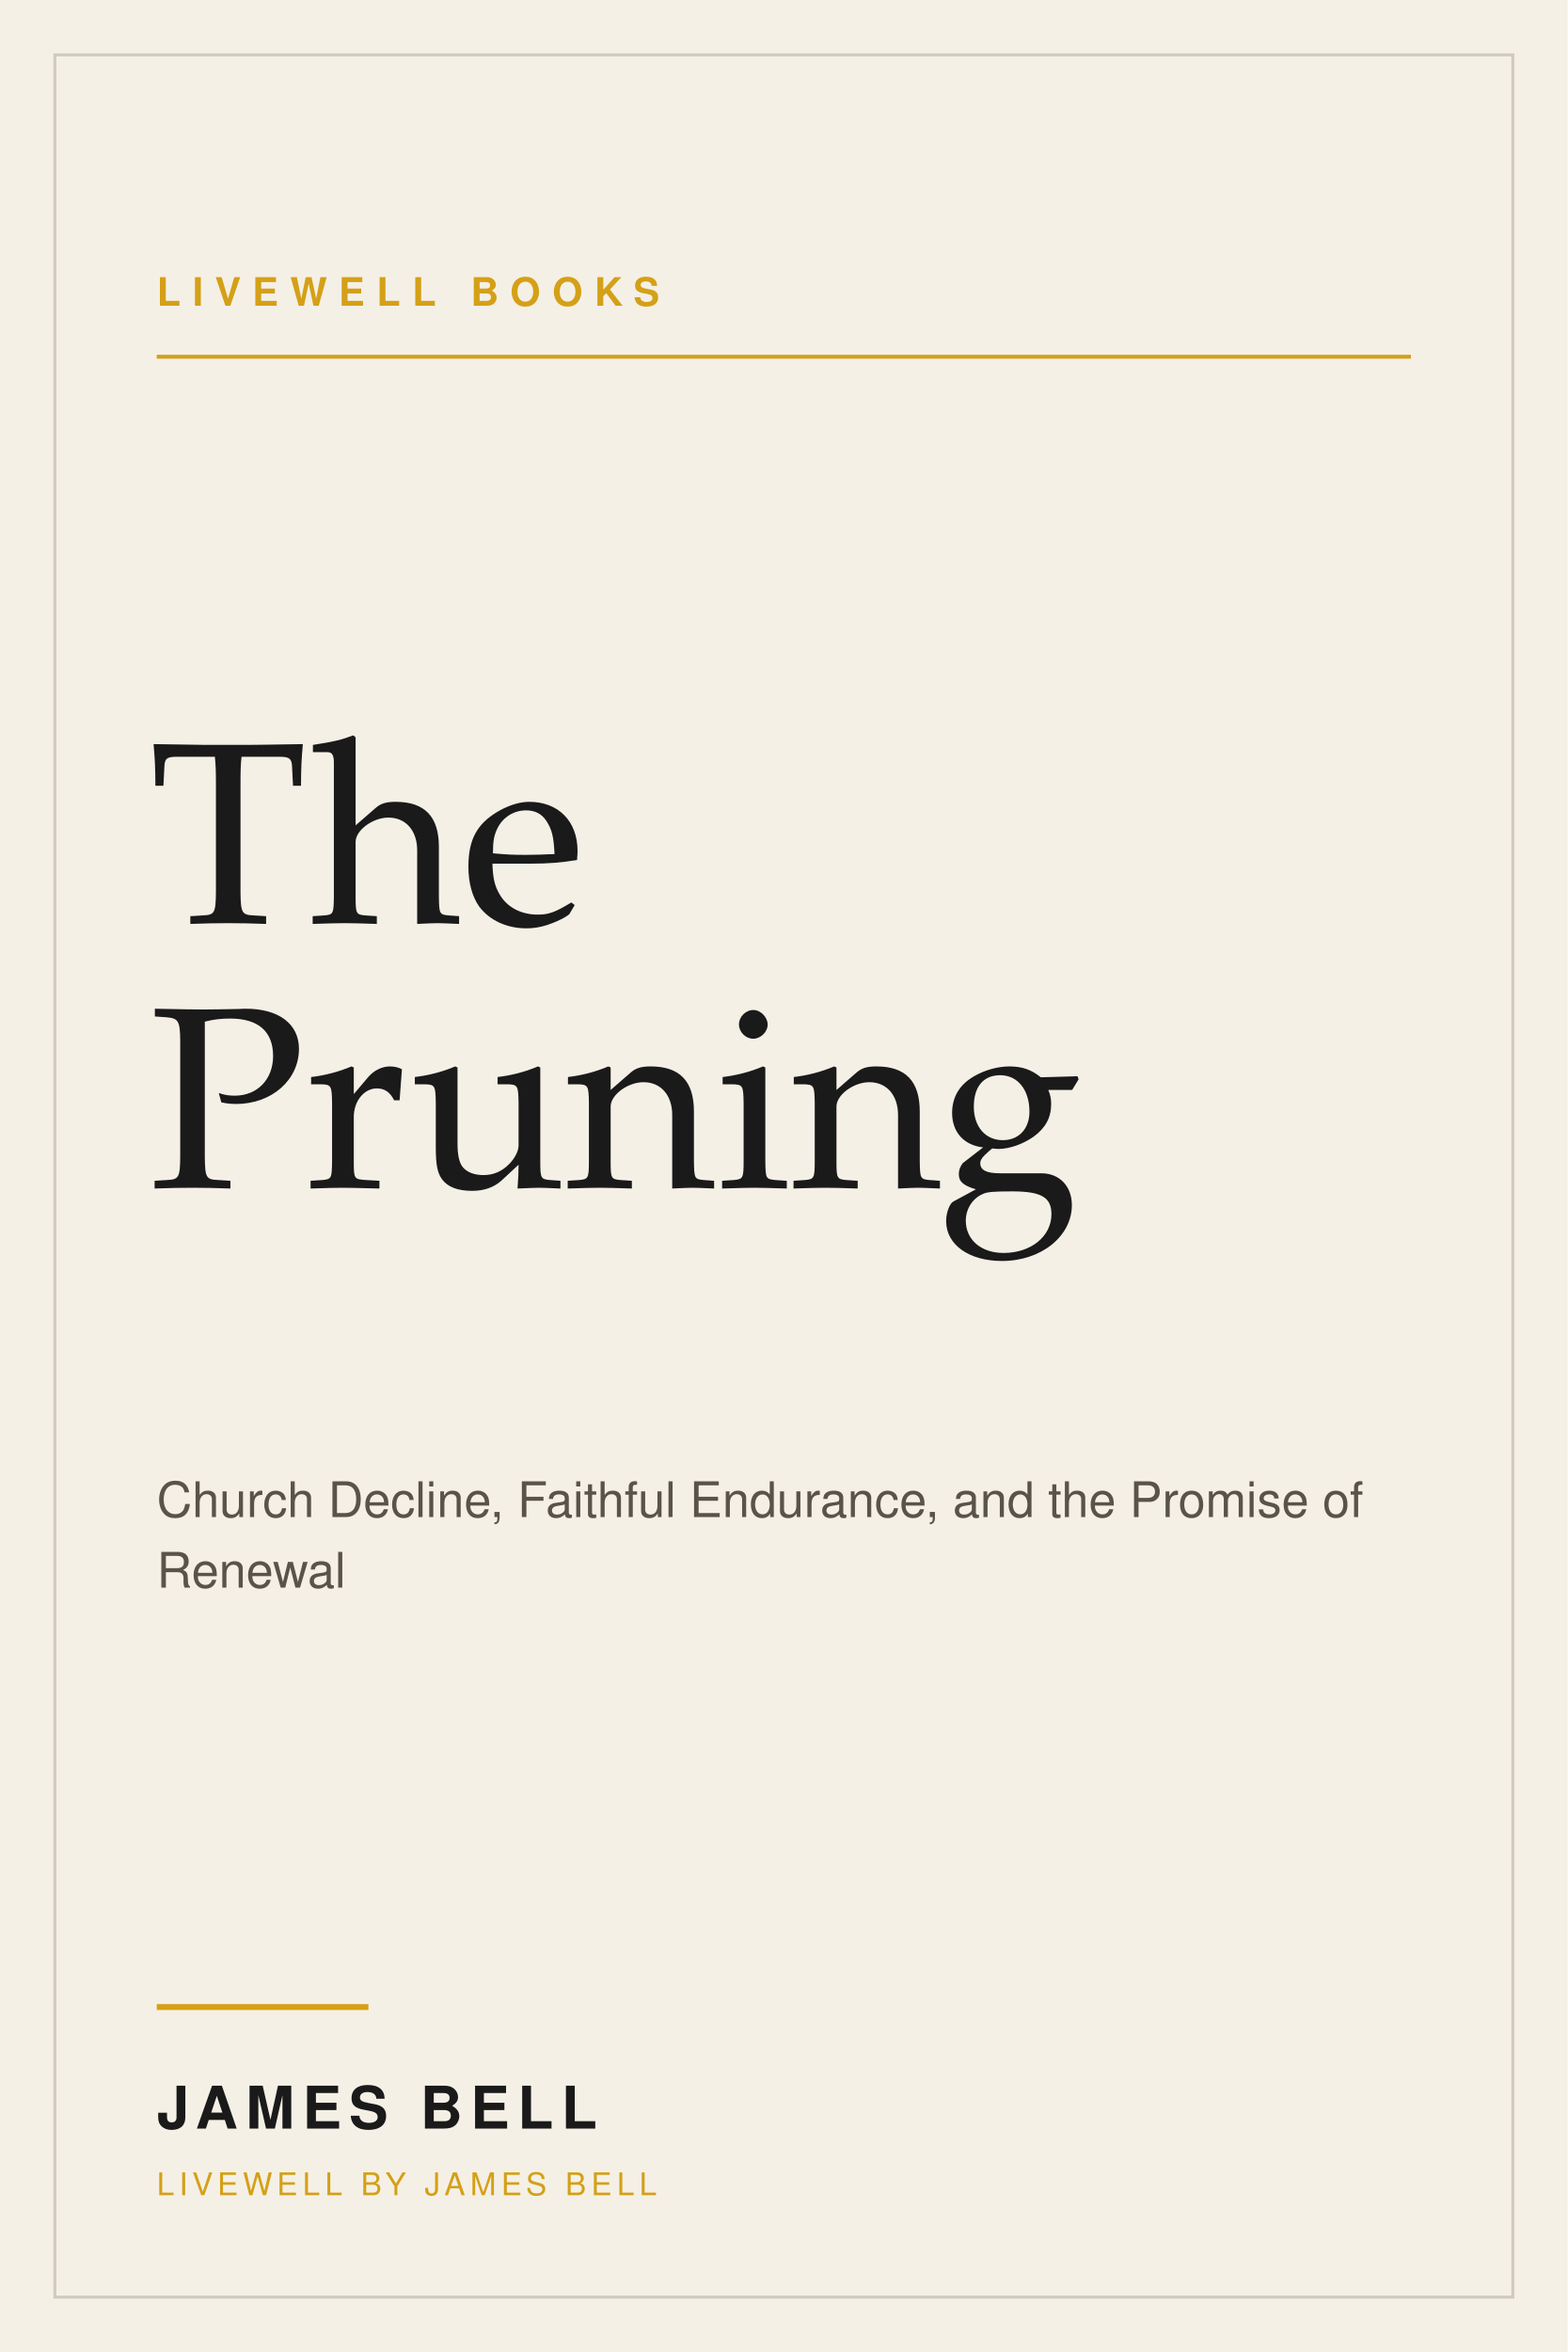
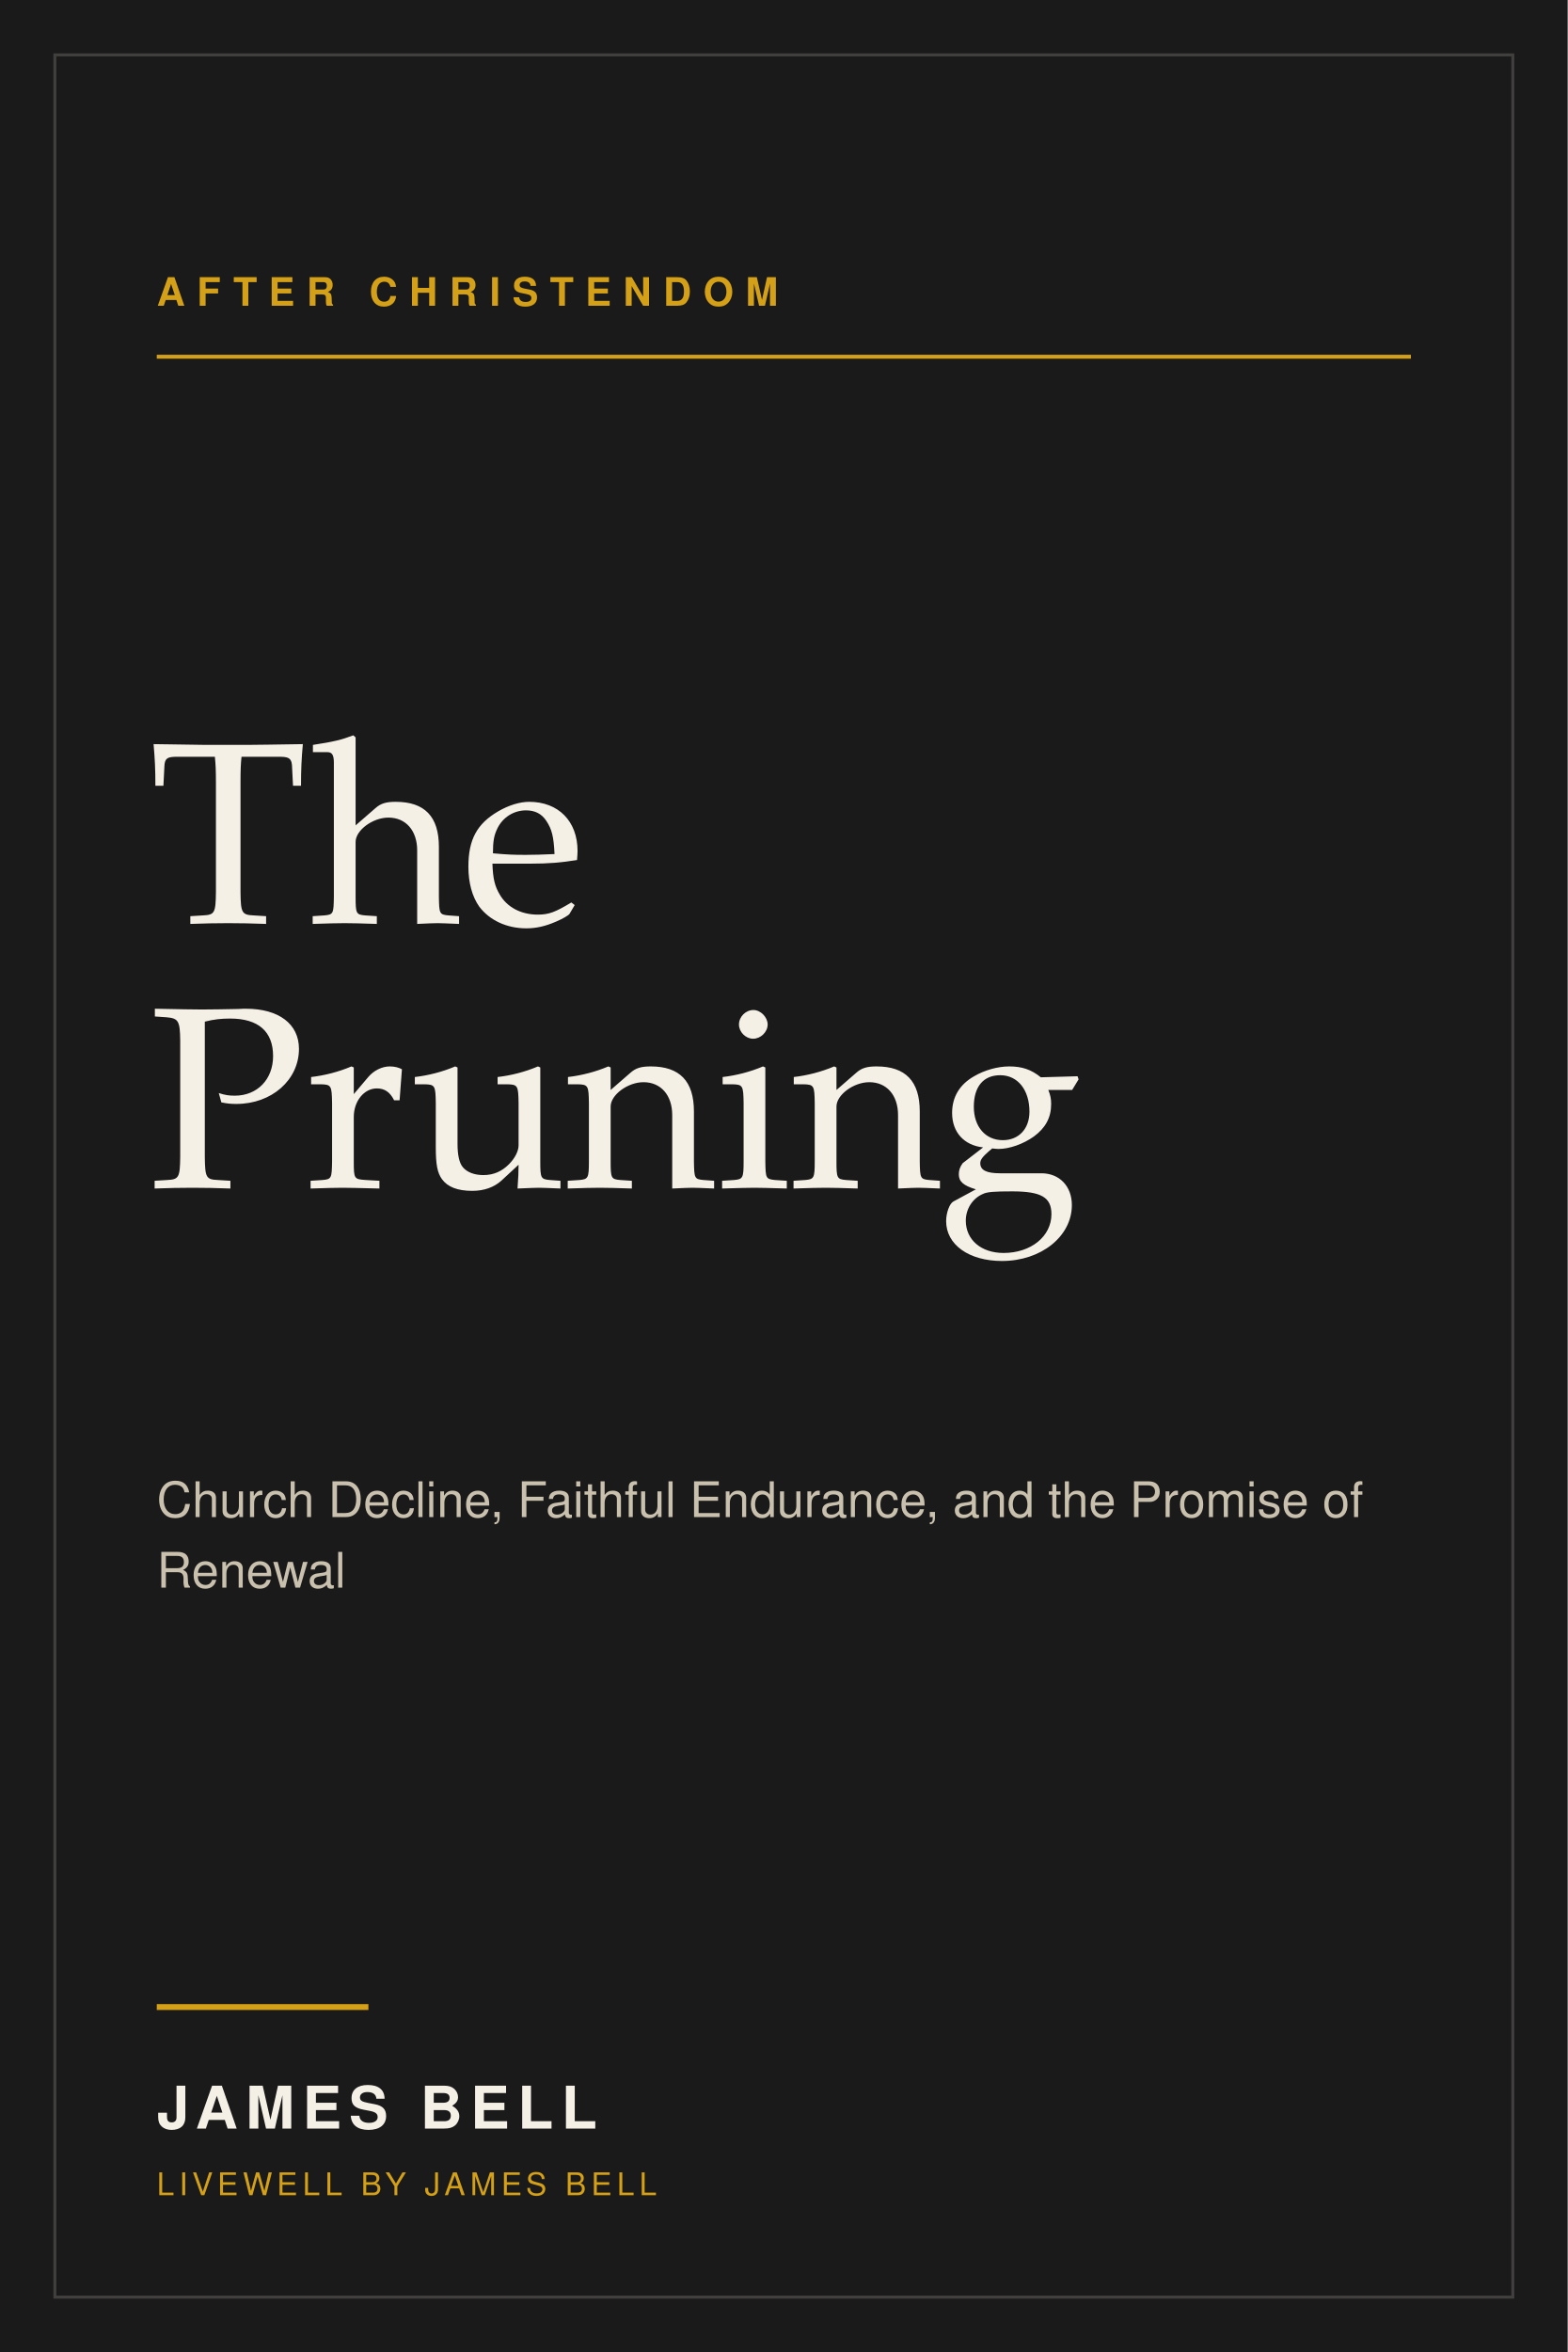
<svg xmlns="http://www.w3.org/2000/svg" width="800" height="1200" viewBox="0 0 800 1200" role="img" aria-label="The Pruning by James Bell">
-   <rect width="800" height="1200" fill="#F5F0E6" />
-   <rect x="28" y="28" width="744" height="1144" fill="none" stroke="#1A1A1A" stroke-width="1.5" opacity="0.18" />
-   <text x="80" y="156" font-family="Helvetica, Arial, sans-serif" font-size="20" letter-spacing="6" font-weight="700" fill="#D4A017">LIVEWELL BOOKS</text>
+   <rect width="800" height="1200" fill="#1A1A1A" />
+   <rect x="28" y="28" width="744" height="1144" fill="none" stroke="#F5F0E6" stroke-width="1.5" opacity="0.18" />
+   <text x="80" y="156" font-family="Helvetica, Arial, sans-serif" font-size="20" letter-spacing="6" font-weight="700" fill="#D4A017">AFTER CHRISTENDOM</text>
  <line x1="80" y1="182" x2="720" y2="182" stroke="#D4A017" stroke-width="2" />
-   <text x="76" y="471" font-family="Palatino, 'Palatino Linotype', Georgia, serif" font-size="132" font-weight="400" fill="#1A1A1A">The</text>
-   <text x="76" y="606" font-family="Palatino, 'Palatino Linotype', Georgia, serif" font-size="132" font-weight="400" fill="#1A1A1A">Pruning</text>
-   <text x="80" y="774" font-family="Helvetica, Arial, sans-serif" font-size="25" fill="#5A5448">Church Decline, Faithful Endurance, and the Promise of</text>
-   <text x="80" y="810" font-family="Helvetica, Arial, sans-serif" font-size="25" fill="#5A5448">Renewal</text>
+   <text x="76" y="471" font-family="Palatino, 'Palatino Linotype', Georgia, serif" font-size="132" font-weight="400" fill="#F5F0E6">The</text>
+   <text x="76" y="606" font-family="Palatino, 'Palatino Linotype', Georgia, serif" font-size="132" font-weight="400" fill="#F5F0E6">Pruning</text>
+   <text x="80" y="774" font-family="Helvetica, Arial, sans-serif" font-size="25" fill="#C9C1AE">Church Decline, Faithful Endurance, and the Promise of</text>
+   <text x="80" y="810" font-family="Helvetica, Arial, sans-serif" font-size="25" fill="#C9C1AE">Renewal</text>
  <line x1="80" y1="1024" x2="188" y2="1024" stroke="#D4A017" stroke-width="3" />
-   <text x="80" y="1086" font-family="Helvetica, Arial, sans-serif" font-size="30" letter-spacing="4" font-weight="700" fill="#1A1A1A">JAMES BELL</text>
+   <text x="80" y="1086" font-family="Helvetica, Arial, sans-serif" font-size="30" letter-spacing="4" font-weight="700" fill="#F5F0E6">JAMES BELL</text>
  <text x="80" y="1120" font-family="Helvetica, Arial, sans-serif" font-size="16" letter-spacing="2.5" fill="#D4A017">LIVEWELL BY JAMES BELL</text>
</svg>
